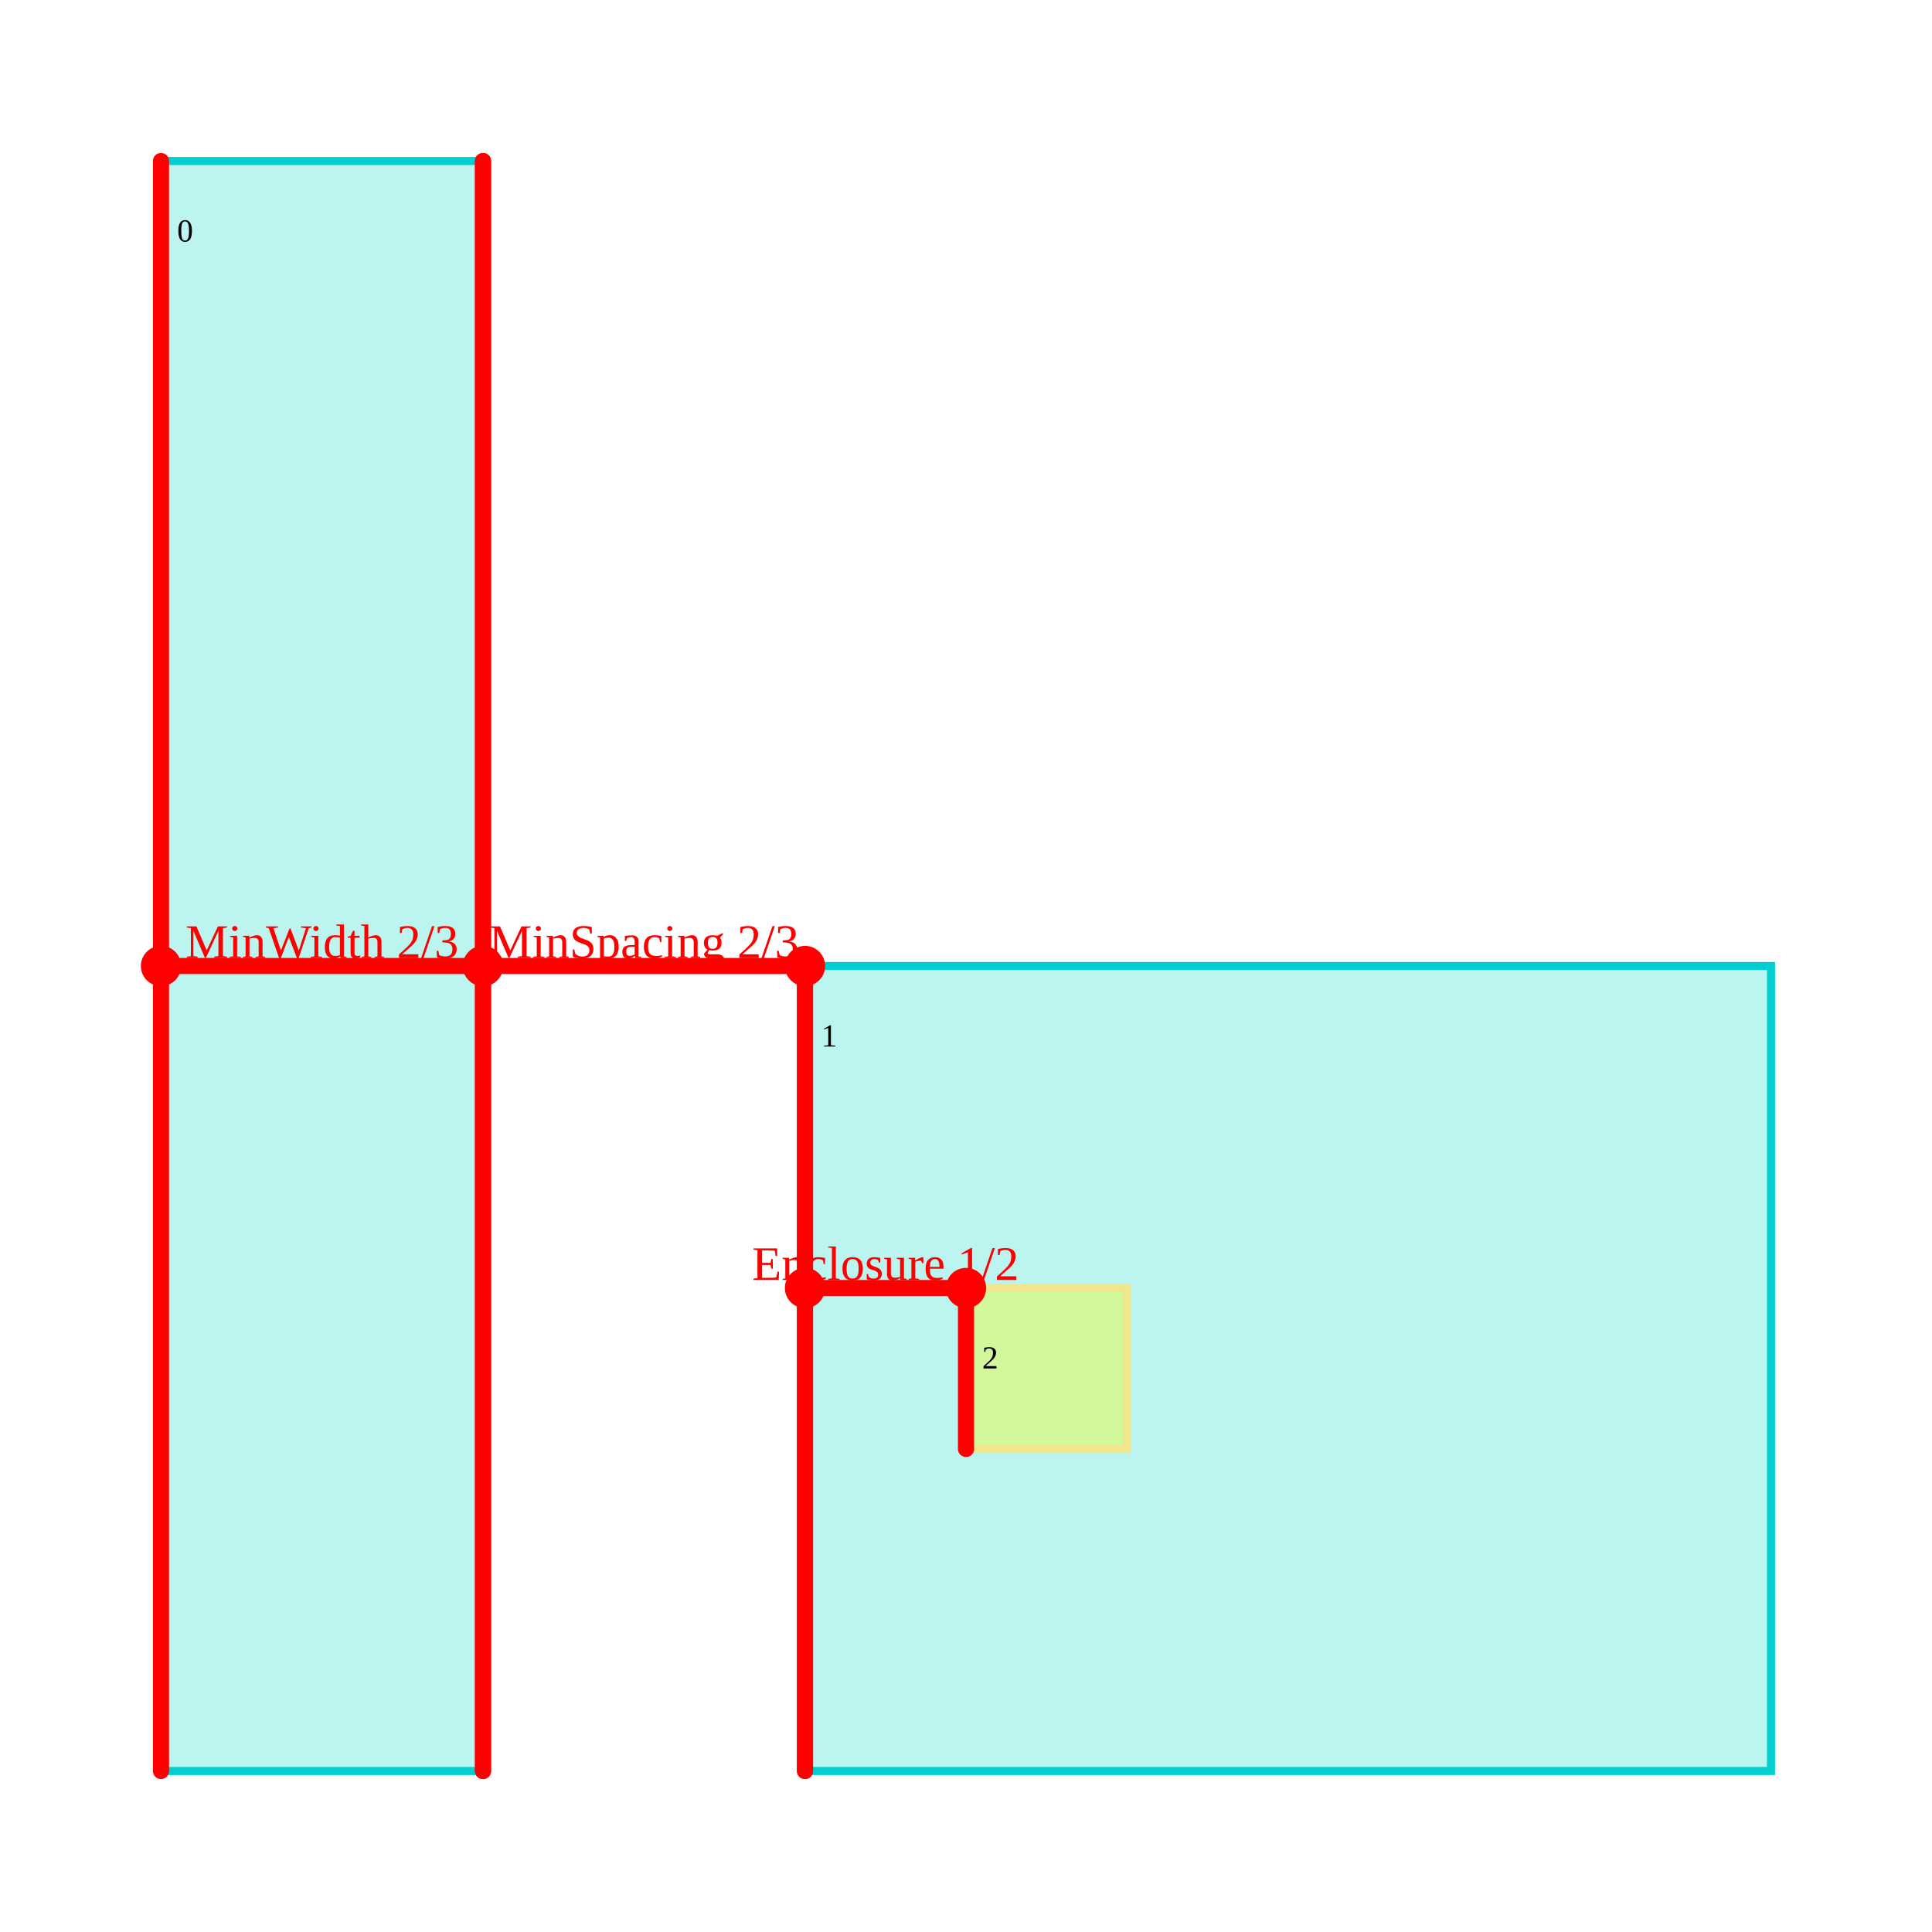
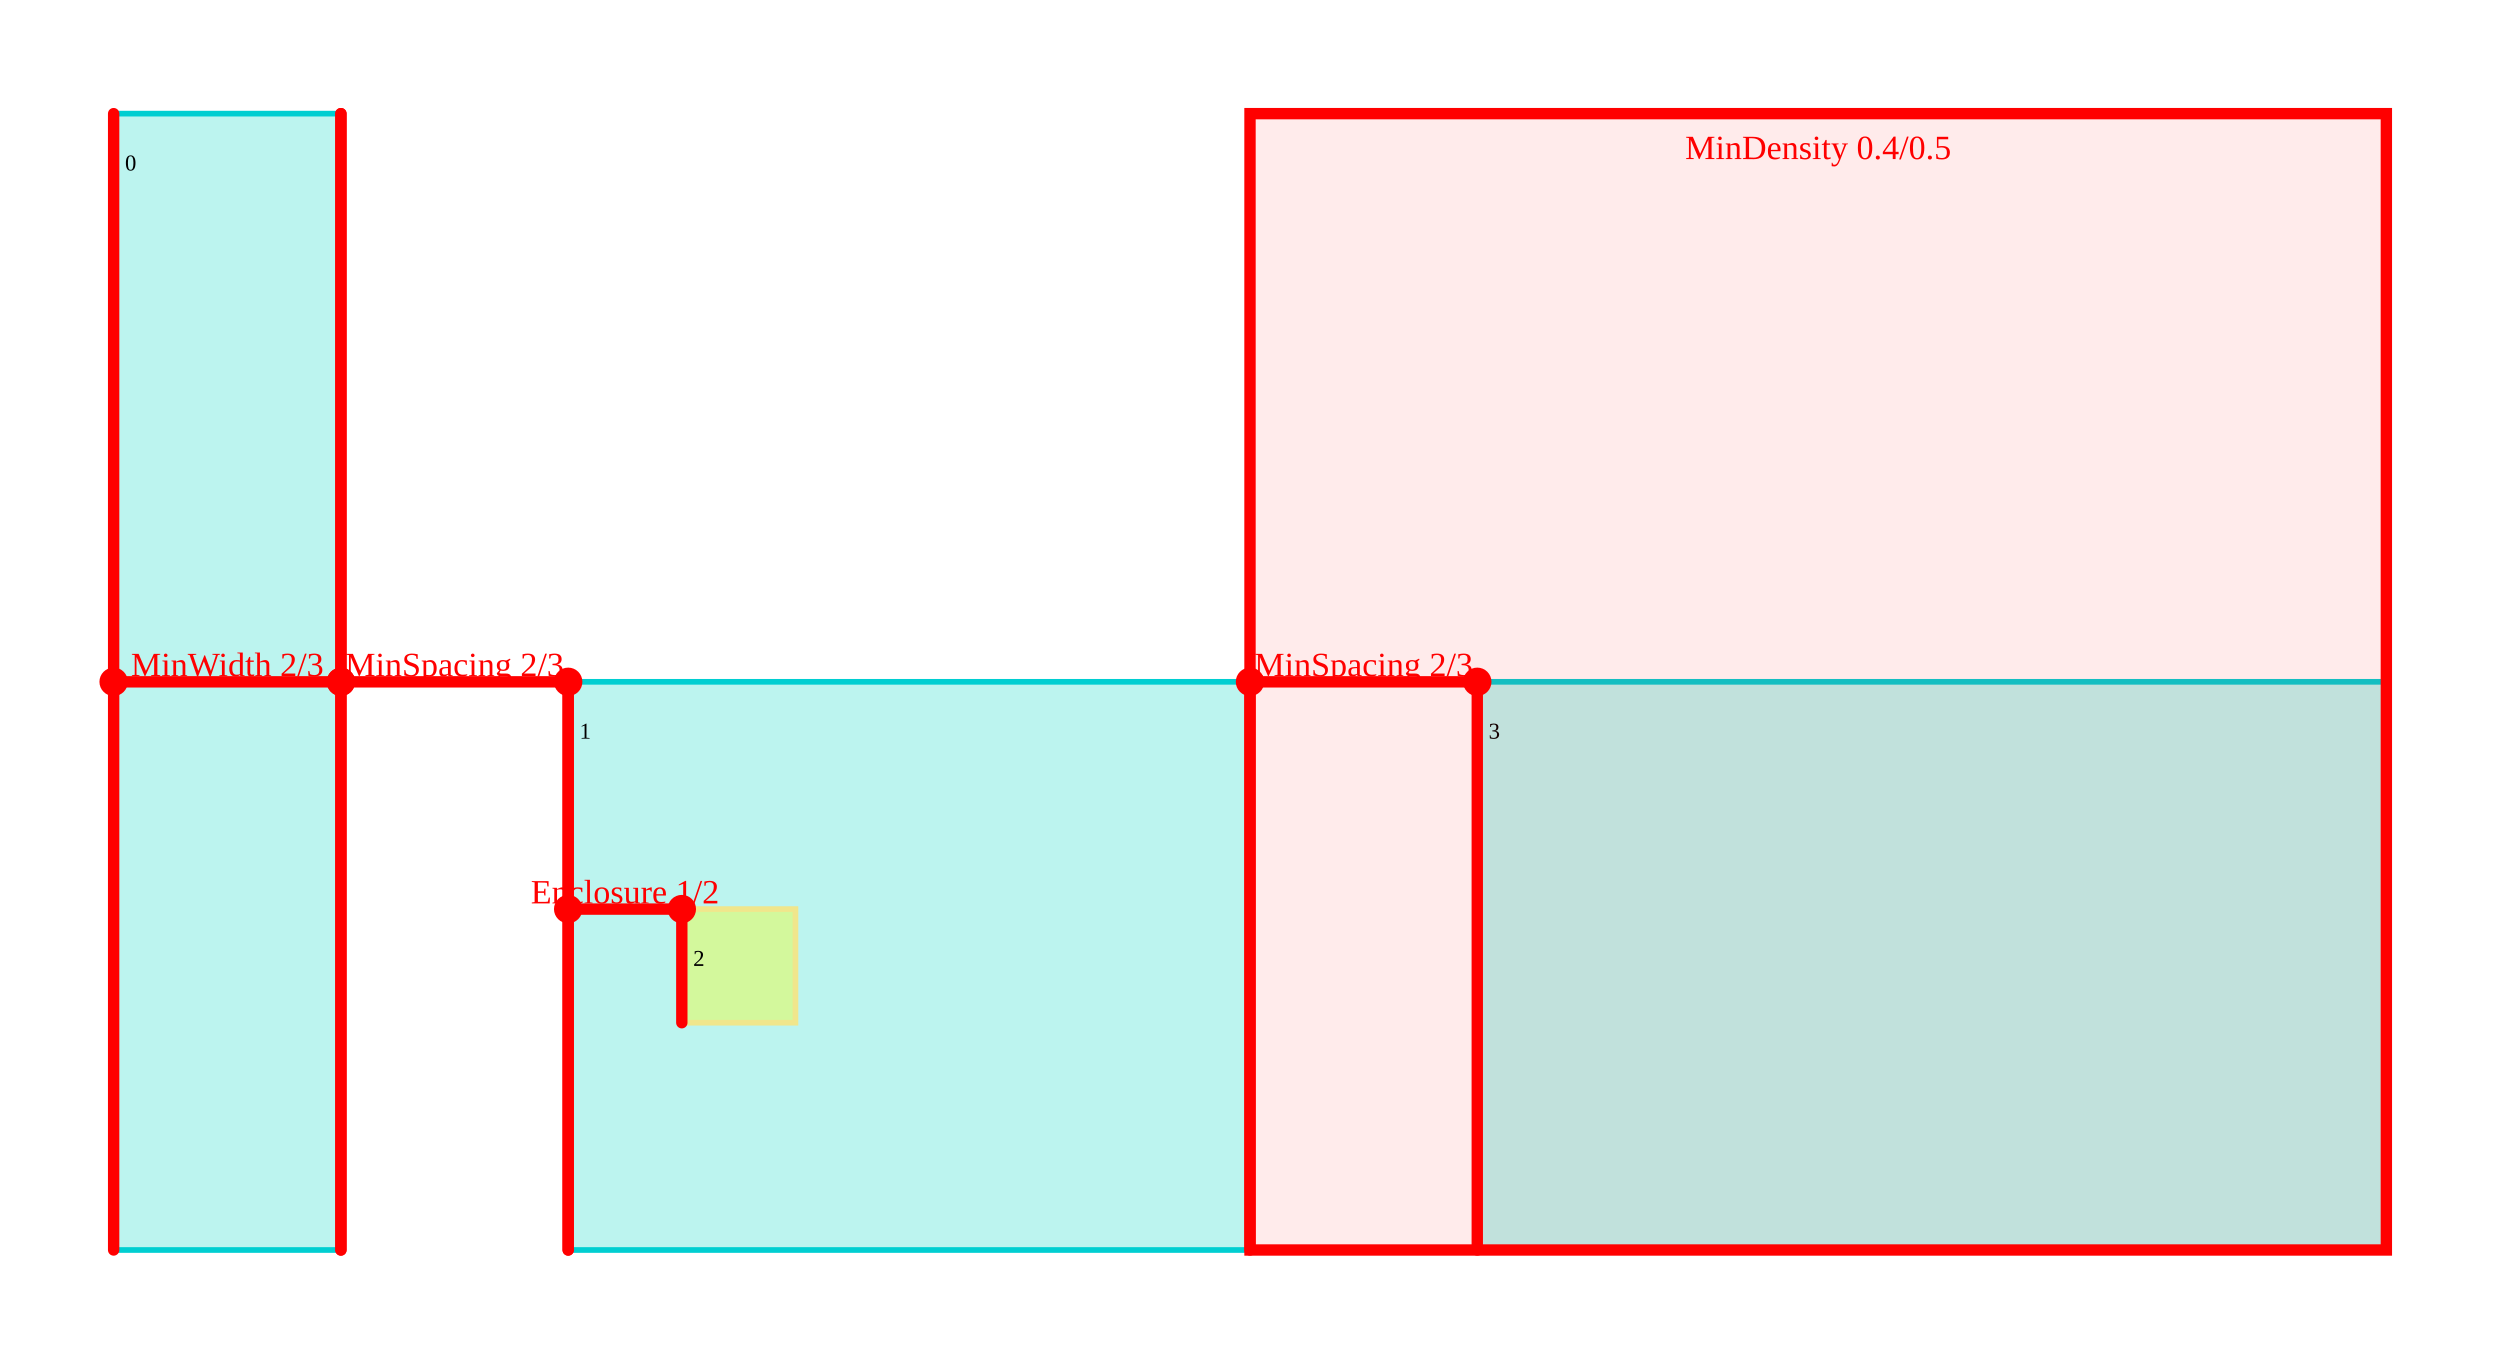
- <svg xmlns="http://www.w3.org/2000/svg" width="240" height="240" viewBox="0 0 240 240">
+ <svg xmlns="http://www.w3.org/2000/svg" width="440" height="240" viewBox="0 0 440 240">
  <g id="layout">
    <polygon points="20,220 60,220 60,20 20,20 " fill="turquoise" fill-opacity="0.35" stroke="darkturquoise" stroke-width="1" />
    <polygon points="100,220 220,220 220,120 100,120 " fill="turquoise" fill-opacity="0.35" stroke="darkturquoise" stroke-width="1" />
    <polygon points="120,180 140,180 140,160 120,160 " fill="yellow" fill-opacity="0.35" stroke="khaki" stroke-width="1" />
+     <polygon points="260,220 420,220 420,120 260,120 " fill="turquoise" fill-opacity="0.35" stroke="darkturquoise" stroke-width="1" />
  </g>
  <g id="shape-labels">
    <text x="22" y="30" font-size="4" fill="black">0</text>
    <text x="102" y="130" font-size="4" fill="black">1</text>
    <text x="122" y="170" font-size="4" fill="black">2</text>
+     <text x="262" y="130" font-size="4" fill="black">3</text>
  </g>
  <g id="violations">
+     <line class="violation-edge" x1="60" y1="220" x2="60" y2="20" stroke="red" stroke-width="2" stroke-linecap="round" />
+     <line class="violation-edge" x1="20" y1="20" x2="20" y2="220" stroke="red" stroke-width="2" stroke-linecap="round" />
    <g>
-       <line class="violation-edge" x1="60" y1="220" x2="60" y2="20" stroke="red" stroke-width="2" stroke-linecap="round" />
-       <line class="violation-edge" x1="20" y1="20" x2="20" y2="220" stroke="red" stroke-width="2" stroke-linecap="round" />
      <line class="violation-marker" x1="60" y1="120" x2="20" y2="120" stroke="red" stroke-width="2" stroke-linecap="round" />
      <circle class="violation-point" cx="60" cy="120" r="2.5" fill="red" />
      <circle class="violation-point" cx="20" cy="120" r="2.5" fill="red" />
      <text class="violation-label" x="40" y="119" font-size="6" text-anchor="middle" fill="red">MinWidth 2/3</text>
    </g>
+     <line class="violation-edge" x1="60" y1="220" x2="60" y2="20" stroke="red" stroke-width="2" stroke-linecap="round" />
+     <line class="violation-edge" x1="100" y1="120" x2="100" y2="220" stroke="red" stroke-width="2" stroke-linecap="round" />
    <g>
-       <line class="violation-edge" x1="60" y1="220" x2="60" y2="20" stroke="red" stroke-width="2" stroke-linecap="round" />
-       <line class="violation-edge" x1="100" y1="120" x2="100" y2="220" stroke="red" stroke-width="2" stroke-linecap="round" />
      <line class="violation-marker" x1="60" y1="120" x2="100" y2="120" stroke="red" stroke-width="2" stroke-linecap="round" />
      <circle class="violation-point" cx="60" cy="120" r="2.5" fill="red" />
      <circle class="violation-point" cx="100" cy="120" r="2.5" fill="red" />
      <text class="violation-label" x="80" y="119" font-size="6" text-anchor="middle" fill="red">MinSpacing 2/3</text>
    </g>
+     <line class="violation-edge" x1="220" y1="220" x2="220" y2="120" stroke="red" stroke-width="2" stroke-linecap="round" />
+     <line class="violation-edge" x1="260" y1="120" x2="260" y2="220" stroke="red" stroke-width="2" stroke-linecap="round" />
    <g>
-       <line class="violation-edge" x1="120" y1="160" x2="120" y2="180" stroke="red" stroke-width="2" stroke-linecap="round" />
-       <line class="violation-edge" x1="100" y1="120" x2="100" y2="220" stroke="red" stroke-width="2" stroke-linecap="round" />
+       <line class="violation-marker" x1="220" y1="120" x2="260" y2="120" stroke="red" stroke-width="2" stroke-linecap="round" />
+       <circle class="violation-point" cx="220" cy="120" r="2.5" fill="red" />
+       <circle class="violation-point" cx="260" cy="120" r="2.5" fill="red" />
+       <text class="violation-label" x="240" y="119" font-size="6" text-anchor="middle" fill="red">MinSpacing 2/3</text>
+     </g>
+     <line class="violation-edge" x1="120" y1="160" x2="120" y2="180" stroke="red" stroke-width="2" stroke-linecap="round" />
+     <line class="violation-edge" x1="100" y1="120" x2="100" y2="220" stroke="red" stroke-width="2" stroke-linecap="round" />
+     <g>
      <line class="violation-marker" x1="120" y1="160" x2="100" y2="160" stroke="red" stroke-width="2" stroke-linecap="round" />
      <circle class="violation-point" cx="120" cy="160" r="2.5" fill="red" />
      <circle class="violation-point" cx="100" cy="160" r="2.5" fill="red" />
      <text class="violation-label" x="110" y="159" font-size="6" text-anchor="middle" fill="red">Enclosure 1/2</text>
    </g>
+     <g>
+       <rect class="violation-region" x="220" y="20" width="200" height="200" fill="red" fill-opacity="0.08" stroke="red" stroke-width="2" />
+       <text class="violation-label" x="320" y="28" font-size="6" text-anchor="middle" fill="red">MinDensity 0.4/0.5</text>
+     </g>
  </g>
</svg>
